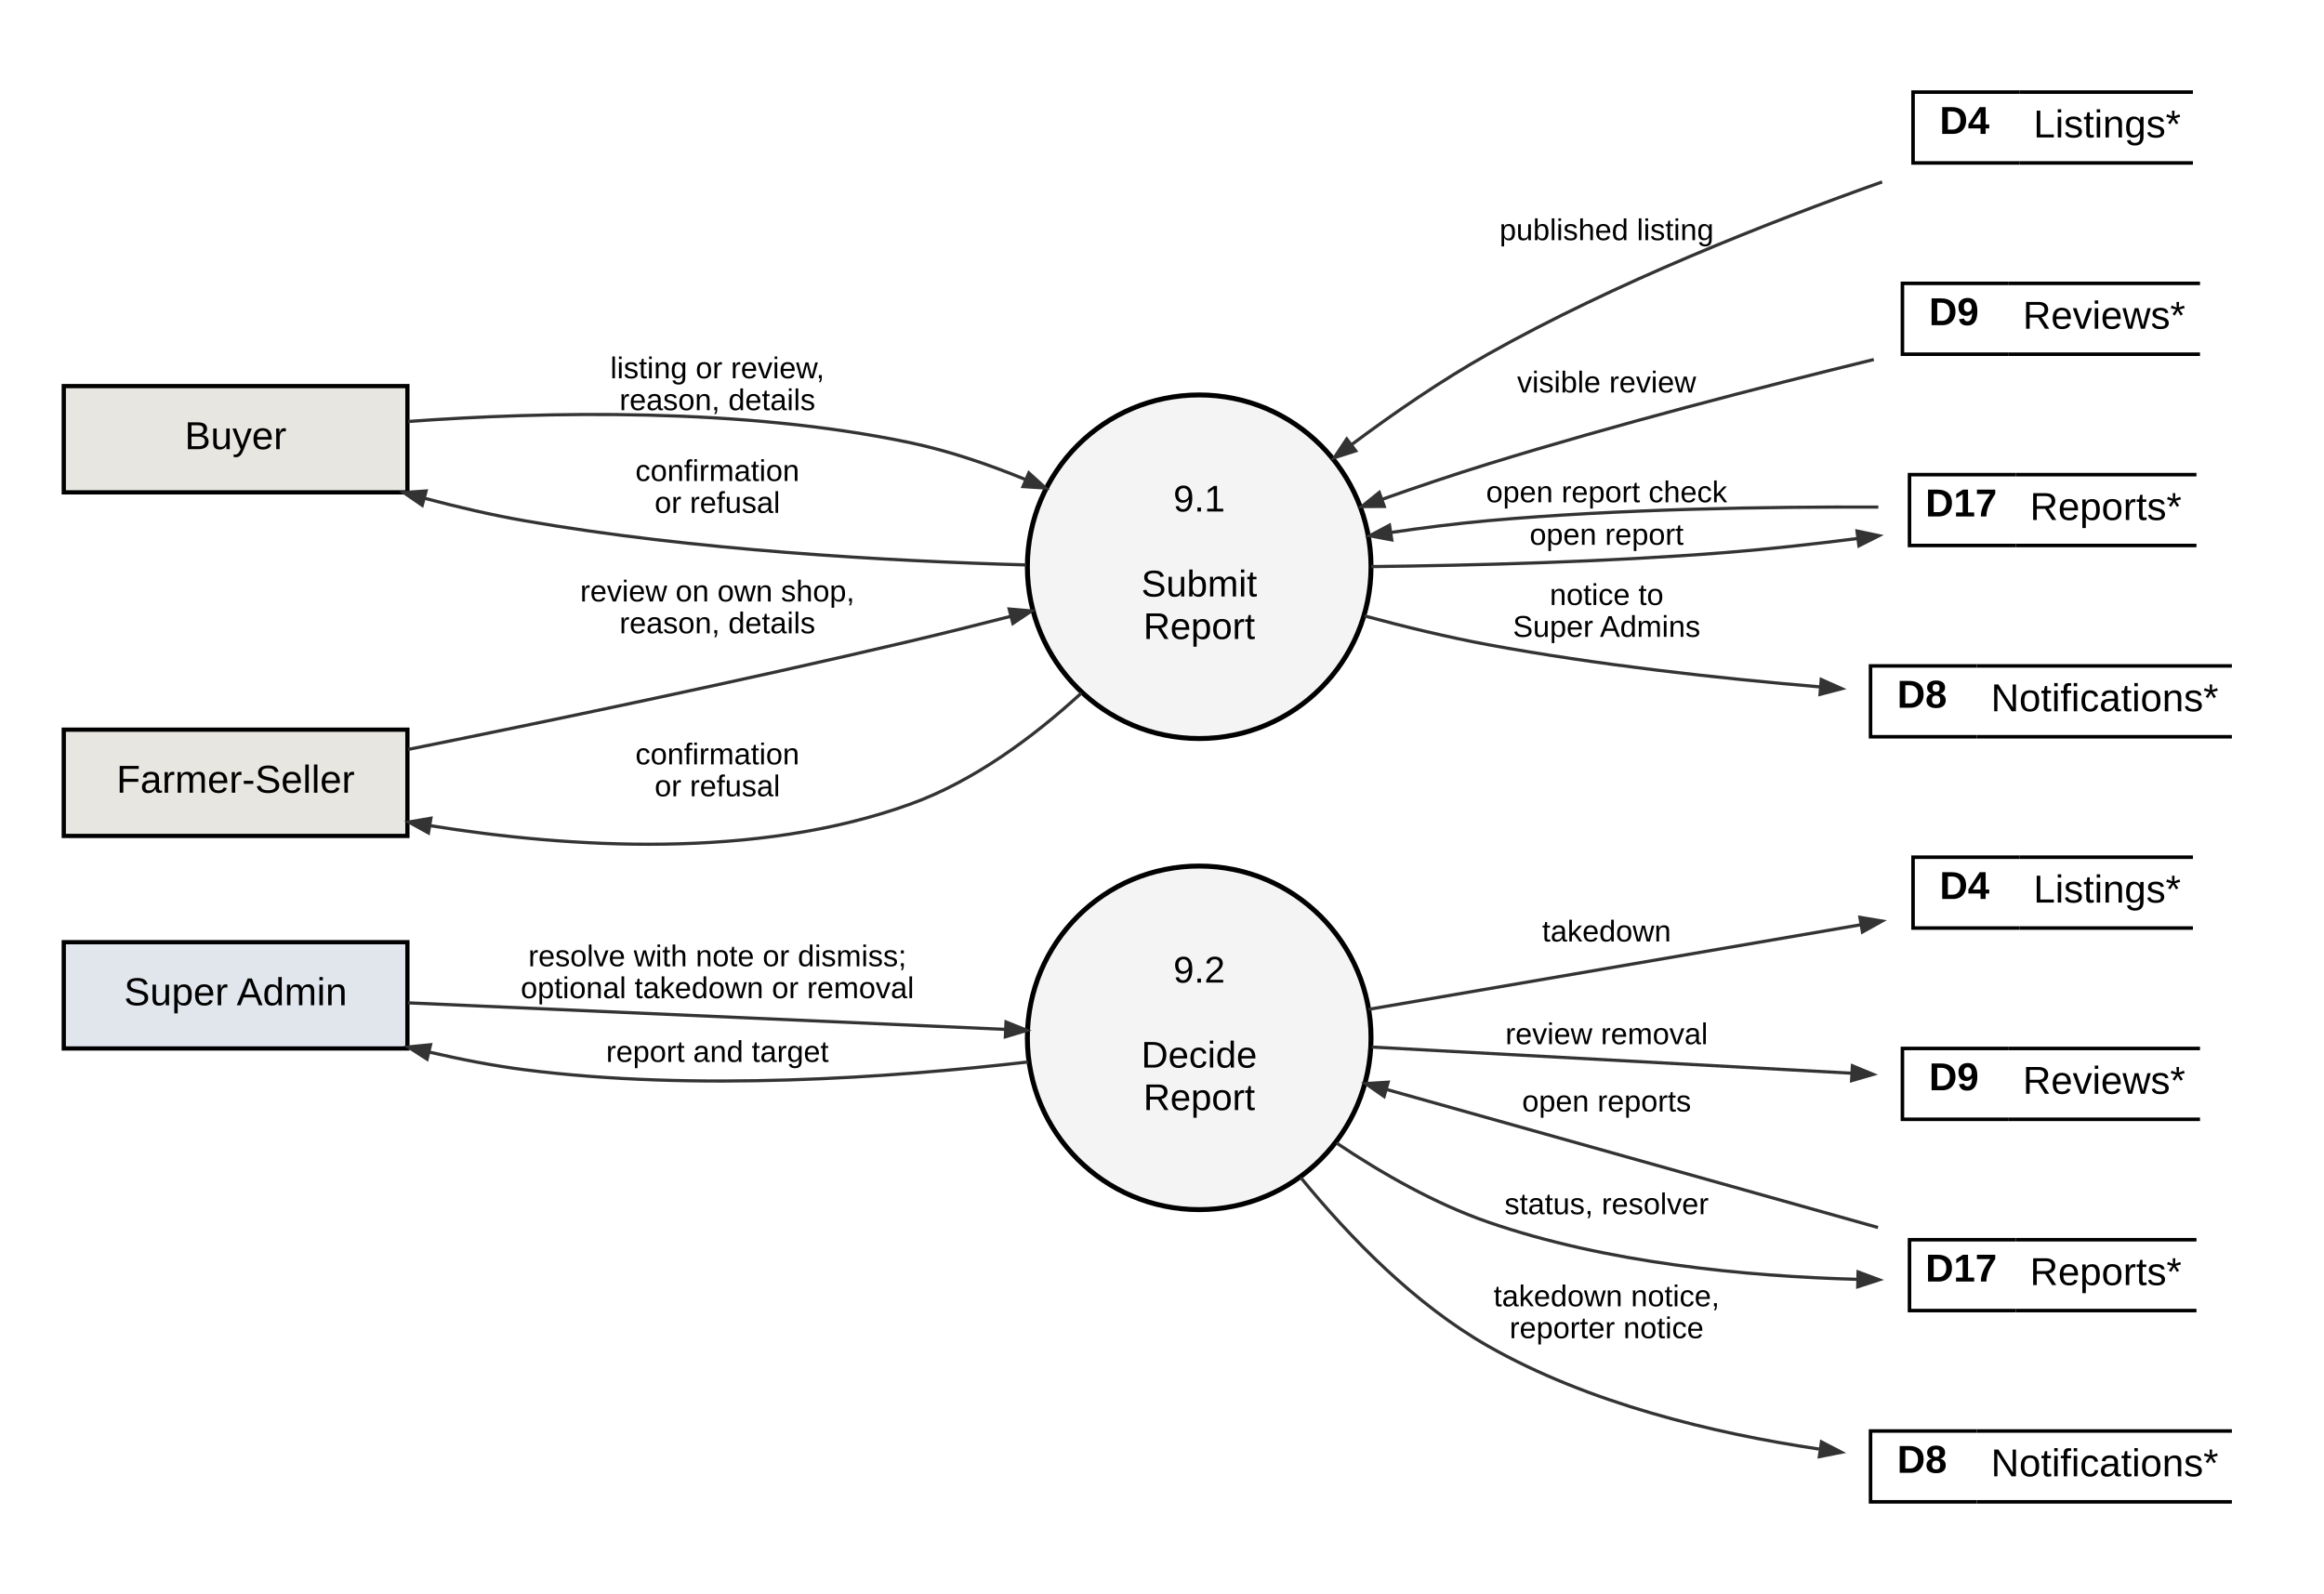
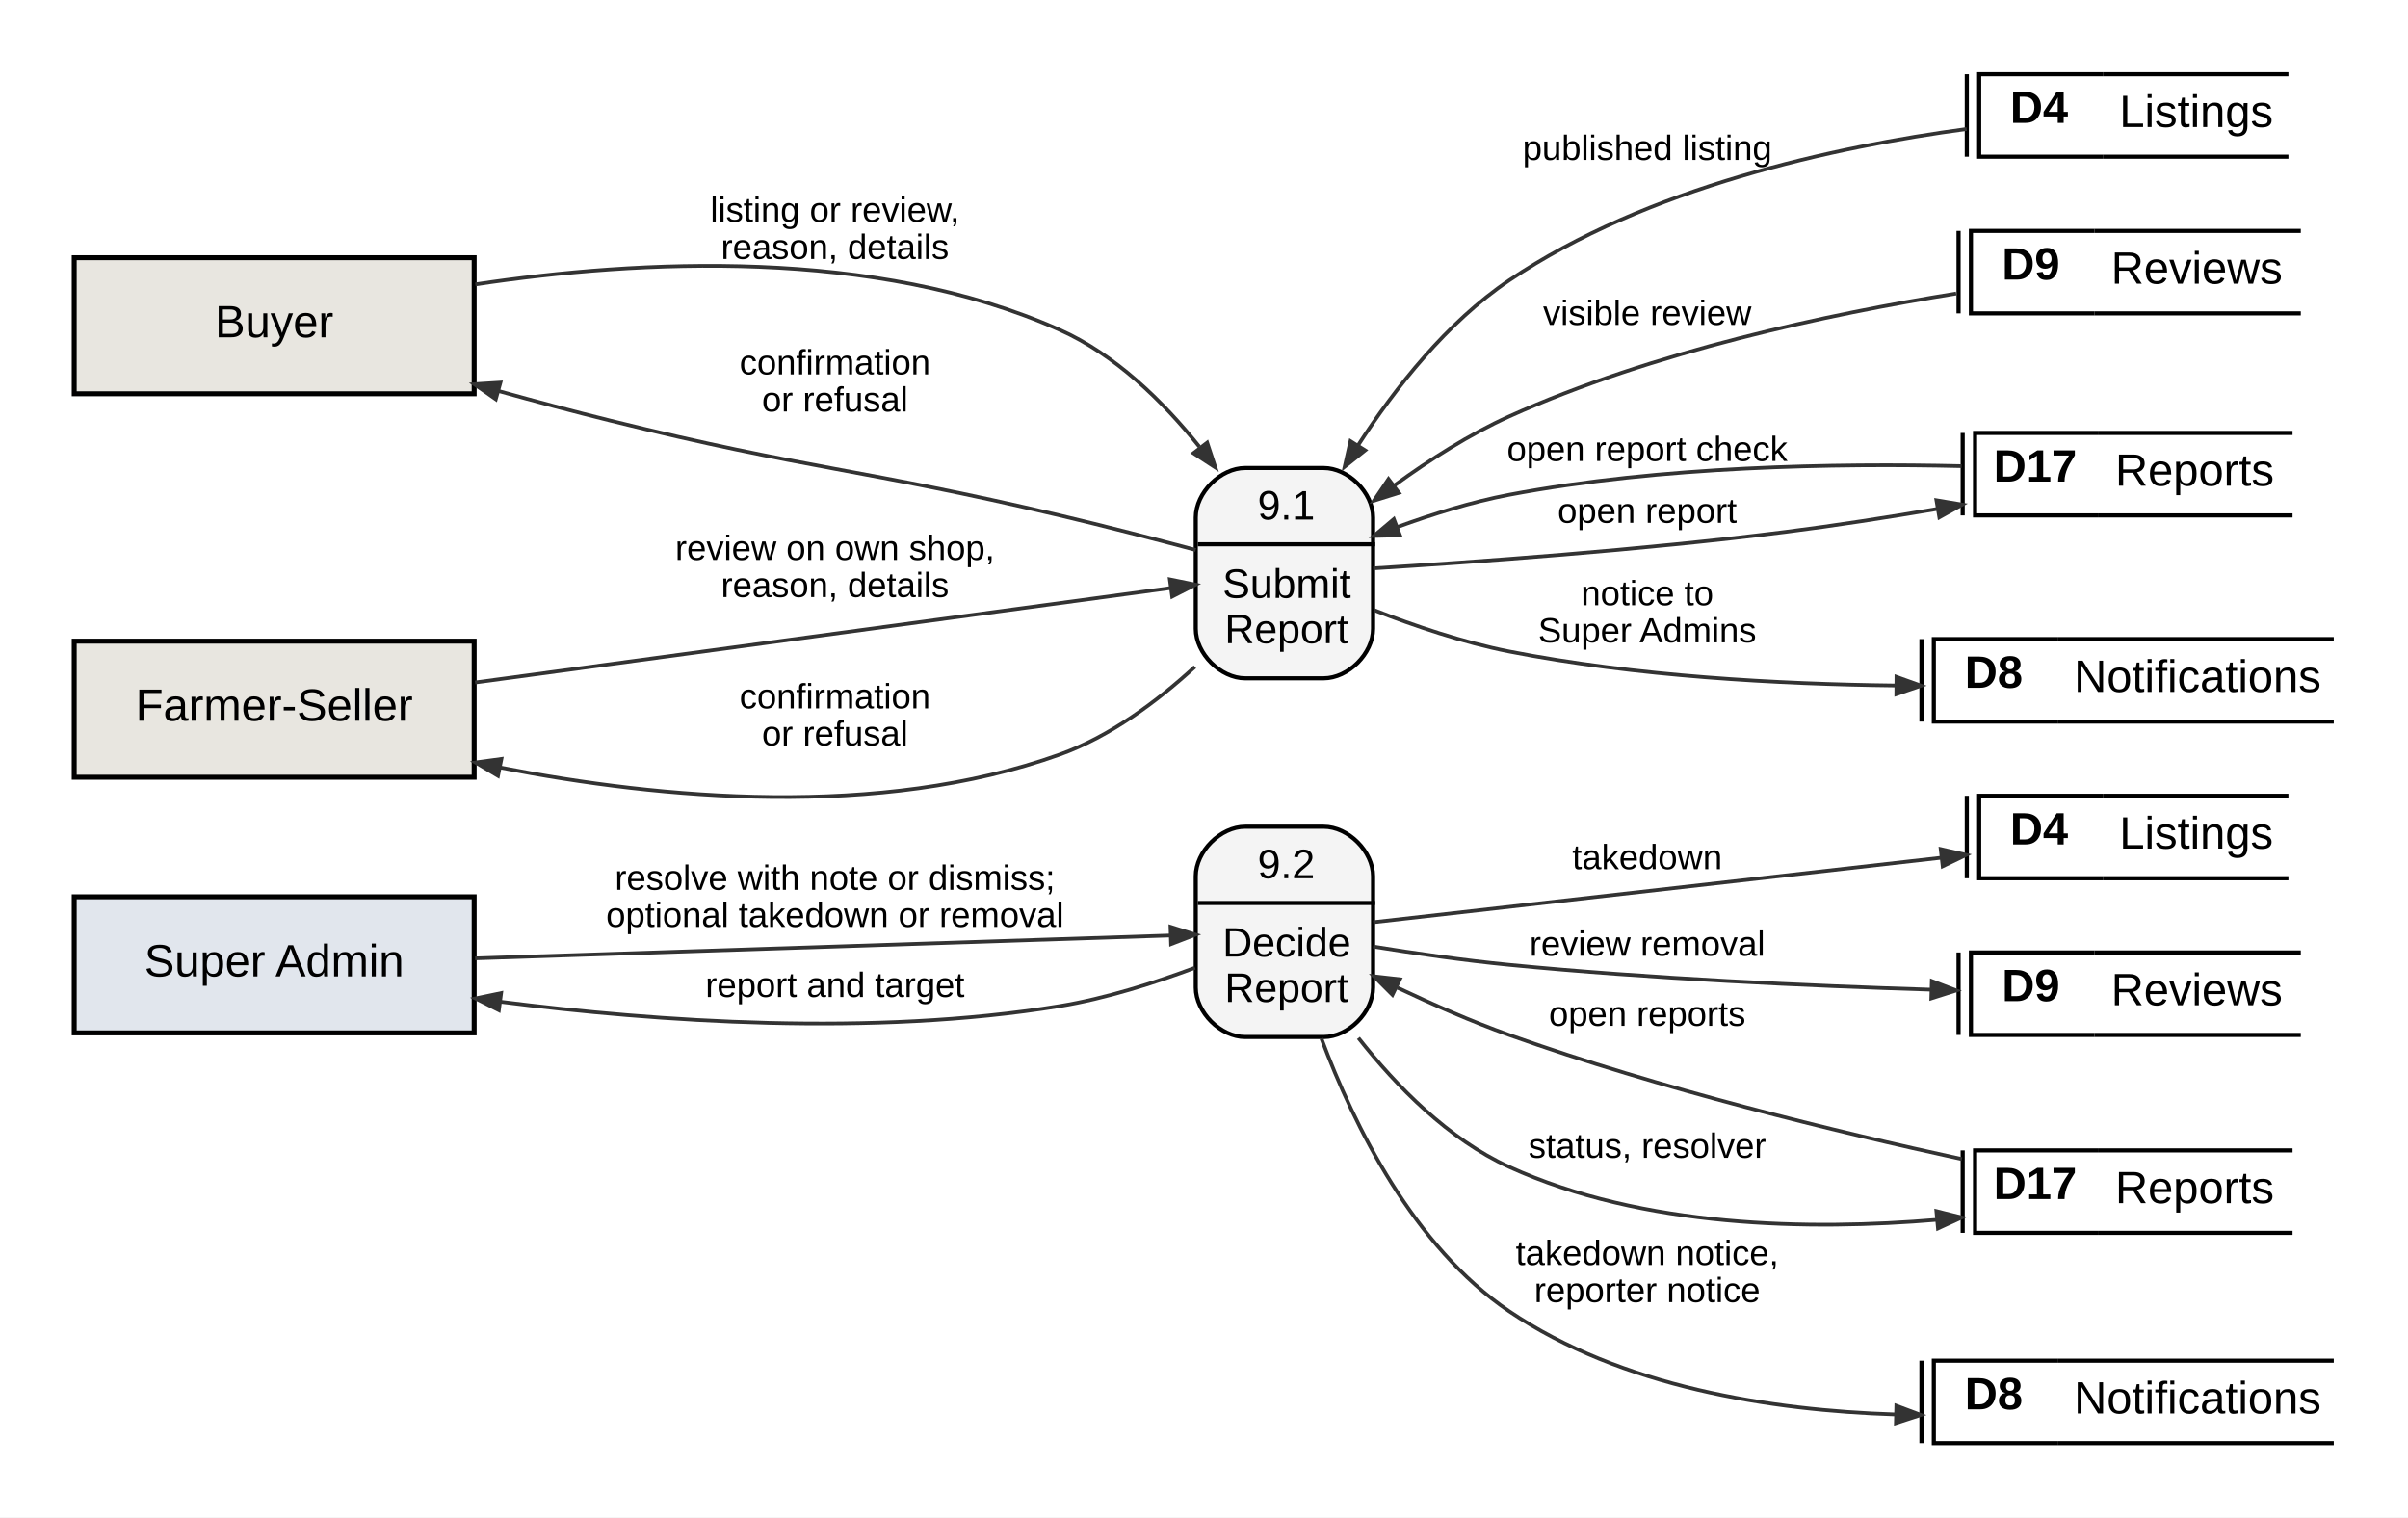
- <svg xmlns="http://www.w3.org/2000/svg" width="656pt" height="450pt" viewBox="0.00 0.00 656.00 450.00">
-   <g id="graph0" class="graph" transform="scale(1 1) rotate(0) translate(18 432)">
-     <polygon fill="white" stroke="transparent" points="-18,18 -18,-432 638,-432 638,18 -18,18" />
+ <svg xmlns="http://www.w3.org/2000/svg" width="584pt" height="368pt" viewBox="0.00 0.00 584.00 368.00">
+   <g id="graph0" class="graph" transform="scale(1 1) rotate(0) translate(18 350)">
+     <polygon fill="white" stroke="transparent" points="-18,18 -18,-350 566,-350 566,18 -18,18" />
    <g id="node1" class="node">
-       <ellipse fill="#f4f4f4" stroke="black" stroke-width="1.4" cx="320.5" cy="-272" rx="48.5" ry="48.5" />
-       <text text-anchor="middle" x="320.5" y="-287.6" font-family="Liberation Sans" font-size="10.50">9.1</text>
-       <text text-anchor="middle" x="320.5" y="-263.6" font-family="Liberation Sans" font-size="10.50">Submit</text>
-       <text text-anchor="middle" x="320.5" y="-251.6" font-family="Liberation Sans" font-size="10.50">Report</text>
+       <path fill="#f4f4f4" stroke="transparent" d="M284,-185.5C284,-185.5 303,-185.5 303,-185.5 309,-185.5 315,-191.5 315,-197.5 315,-197.5 315,-224.5 315,-224.5 315,-230.5 309,-236.5 303,-236.5 303,-236.5 284,-236.5 284,-236.5 278,-236.5 272,-230.5 272,-224.5 272,-224.5 272,-197.5 272,-197.5 272,-191.5 278,-185.5 284,-185.5" />
+       <text text-anchor="start" x="287" y="-224" font-family="Liberation Sans" font-size="10.00">9.1</text>
+       <text text-anchor="start" x="278.5" y="-205" font-family="Liberation Sans" font-size="10.00">Submit</text>
+       <text text-anchor="start" x="279" y="-194" font-family="Liberation Sans" font-size="10.00">Report</text>
+       <polygon fill="black" stroke="black" points="272.5,-218 272.5,-218 315.5,-218 315.5,-218 272.5,-218" />
+       <path fill="none" stroke="black" d="M284,-185.5C284,-185.5 303,-185.5 303,-185.5 309,-185.5 315,-191.5 315,-197.5 315,-197.5 315,-224.5 315,-224.5 315,-230.5 309,-236.5 303,-236.5 303,-236.5 284,-236.5 284,-236.5 278,-236.5 272,-230.5 272,-224.5 272,-224.5 272,-197.5 272,-197.5 272,-191.5 278,-185.5 284,-185.5" />
    </g>
    <g id="node4" class="node">
-       <polyline fill="none" stroke="black" points="552,-406 522,-406 522,-386 552,-386 " />
-       <text text-anchor="start" x="529.5" y="-394.2" font-family="Liberation Sans" font-weight="bold" font-size="11.00">D4</text>
-       <polyline fill="none" stroke="black" points="552,-386 601,-386 " />
-       <polyline fill="none" stroke="black" points="601,-406 552,-406 " />
-       <text text-anchor="start" x="556" y="-393.2" font-family="Liberation Sans" font-size="11.00">Listings*</text>
+       <polyline fill="none" stroke="black" points="459,-332 459,-312 " />
+       <polyline fill="none" stroke="black" points="492,-332 462,-332 462,-312 492,-312 " />
+       <text text-anchor="start" x="469.5" y="-320.2" font-family="Liberation Sans" font-weight="bold" font-size="11.00">D4</text>
+       <polyline fill="none" stroke="black" points="492,-312 537,-312 " />
+       <polyline fill="none" stroke="black" points="537,-332 492,-332 " />
+       <text text-anchor="start" x="496" y="-319.2" font-family="Liberation Sans" font-size="11.00">Listings</text>
    </g>
    <g id="edge3" class="edge">
-       <path fill="none" stroke="#333333" stroke-width="0.9" d="M363.67,-306.59C375.64,-315.52 388.97,-324.67 402,-332 437.72,-352.11 481.04,-369.19 513.27,-380.64" />
-       <polygon fill="#333333" stroke="#333333" stroke-width="0.9" points="364.68,-304.72 358.63,-302.78 362.15,-308.07 364.68,-304.72" />
-       <text text-anchor="middle" x="435.5" y="-364.2" font-family="Liberation Sans" font-size="8.50">published listing</text>
+       <path fill="none" stroke="#333333" stroke-width="0.9" d="M311.32,-241.93C320.45,-256.05 332.96,-271.85 348,-282 381.41,-304.55 427.04,-314.41 458.97,-318.71" />
+       <polygon fill="#333333" stroke="#333333" stroke-width="0.9" points="313.08,-240.78 308.11,-236.81 309.52,-243.01 313.08,-240.78" />
+       <text text-anchor="middle" x="381.5" y="-311.2" font-family="Liberation Sans" font-size="8.50">published listing</text>
    </g>
    <g id="node5" class="node">
-       <polyline fill="none" stroke="black" points="549,-352 519,-352 519,-332 549,-332 " />
-       <text text-anchor="start" x="526.5" y="-340.2" font-family="Liberation Sans" font-weight="bold" font-size="11.00">D9</text>
-       <polyline fill="none" stroke="black" points="549,-332 603,-332 " />
-       <polyline fill="none" stroke="black" points="603,-352 549,-352 " />
-       <text text-anchor="start" x="553" y="-339.2" font-family="Liberation Sans" font-size="11.00">Reviews*</text>
+       <polyline fill="none" stroke="black" points="457,-294 457,-274 " />
+       <polyline fill="none" stroke="black" points="490,-294 460,-294 460,-274 490,-274 " />
+       <text text-anchor="start" x="467.5" y="-282.2" font-family="Liberation Sans" font-weight="bold" font-size="11.00">D9</text>
+       <polyline fill="none" stroke="black" points="490,-274 540,-274 " />
+       <polyline fill="none" stroke="black" points="540,-294 490,-294 " />
+       <text text-anchor="start" x="494" y="-281.2" font-family="Liberation Sans" font-size="11.00">Reviews</text>
    </g>
    <g id="edge4" class="edge">
-       <path fill="none" stroke="#333333" stroke-width="0.9" d="M372.13,-291.04C381.98,-294.52 392.27,-297.99 402,-301 438.14,-312.17 479.56,-322.84 510.92,-330.5" />
-       <polygon fill="#333333" stroke="#333333" stroke-width="0.9" points="372.74,-289.03 366.38,-288.99 371.33,-292.98 372.74,-289.03" />
-       <text text-anchor="middle" x="435.5" y="-321.2" font-family="Liberation Sans" font-size="8.50">visible review</text>
+       <path fill="none" stroke="#333333" stroke-width="0.9" d="M320.27,-232.34C328.69,-238.47 338.37,-244.65 348,-249 382.87,-264.75 425.66,-273.85 456.42,-278.81" />
+       <polygon fill="#333333" stroke="#333333" stroke-width="0.9" points="321.27,-230.47 315.2,-228.56 318.75,-233.83 321.27,-230.47" />
+       <text text-anchor="middle" x="381.5" y="-271.2" font-family="Liberation Sans" font-size="8.50">visible review</text>
    </g>
    <g id="node6" class="node">
-       <polyline fill="none" stroke="black" points="551,-298 521,-298 521,-278 551,-278 " />
-       <text text-anchor="start" x="525.5" y="-286.2" font-family="Liberation Sans" font-weight="bold" font-size="11.00">D17</text>
-       <polyline fill="none" stroke="black" points="551,-278 602,-278 " />
-       <polyline fill="none" stroke="black" points="602,-298 551,-298 " />
-       <text text-anchor="start" x="555" y="-285.2" font-family="Liberation Sans" font-size="11.00">Reports*</text>
+       <polyline fill="none" stroke="black" points="458,-245 458,-225 " />
+       <polyline fill="none" stroke="black" points="491,-245 461,-245 461,-225 491,-225 " />
+       <text text-anchor="start" x="465.5" y="-233.2" font-family="Liberation Sans" font-weight="bold" font-size="11.00">D17</text>
+       <polyline fill="none" stroke="black" points="491,-225 538,-225 " />
+       <polyline fill="none" stroke="black" points="538,-245 491,-245 " />
+       <text text-anchor="start" x="495" y="-232.2" font-family="Liberation Sans" font-size="11.00">Reports</text>
    </g>
    <g id="edge5" class="edge">
-       <path fill="none" stroke="#333333" stroke-width="0.9" d="M374.56,-281.66C383.68,-283 393.09,-284.2 402,-285 438.89,-288.31 480.81,-288.97 512.2,-288.84" />
-       <polygon fill="#333333" stroke="#333333" stroke-width="0.9" points="374.86,-279.58 368.61,-280.75 374.22,-283.73 374.86,-279.58" />
-       <text text-anchor="middle" x="435.5" y="-290.2" font-family="Liberation Sans" font-size="8.50">open report check</text>
+       <path fill="none" stroke="#333333" stroke-width="0.9" d="M320.88,-222.18C329.38,-225.29 338.95,-228.28 348,-230 384.75,-236.97 427.48,-237.66 457.74,-236.95" />
+       <polygon fill="#333333" stroke="#333333" stroke-width="0.9" points="321.53,-220.18 315.18,-220.02 320.04,-224.11 321.53,-220.18" />
+       <text text-anchor="middle" x="381.5" y="-238.2" font-family="Liberation Sans" font-size="8.50">open report check</text>
    </g>
    <g id="edge6" class="edge">
-       <path fill="none" stroke="#333333" stroke-width="0.9" d="M369.06,-272.04C398,-272.37 435.67,-273.36 469,-276 481.15,-276.96 494.16,-278.42 506.44,-279.99" />
-       <polygon fill="#333333" stroke="#333333" stroke-width="0.9" points="506.18,-282.08 512.4,-280.77 506.72,-277.91 506.18,-282.08" />
-       <text text-anchor="middle" x="435.5" y="-278.2" font-family="Liberation Sans" font-size="8.50">open report</text>
+       <path fill="none" stroke="#333333" stroke-width="0.9" d="M315.02,-212.16C339.05,-213.65 380.01,-216.57 415,-221 426.96,-222.51 439.83,-224.53 451.76,-226.56" />
+       <polygon fill="#333333" stroke="#333333" stroke-width="0.9" points="451.63,-228.67 457.9,-227.62 452.34,-224.53 451.63,-228.67" />
+       <text text-anchor="middle" x="381.5" y="-223.2" font-family="Liberation Sans" font-size="8.50">open report</text>
    </g>
    <g id="node7" class="node">
-       <polyline fill="none" stroke="black" points="540,-244 510,-244 510,-224 540,-224 " />
-       <text text-anchor="start" x="517.5" y="-232.2" font-family="Liberation Sans" font-weight="bold" font-size="11.00">D8</text>
-       <polyline fill="none" stroke="black" points="540,-224 612,-224 " />
-       <polyline fill="none" stroke="black" points="612,-244 540,-244 " />
-       <text text-anchor="start" x="544" y="-231.2" font-family="Liberation Sans" font-size="11.00">Notifications*</text>
+       <polyline fill="none" stroke="black" points="448,-195 448,-175 " />
+       <polyline fill="none" stroke="black" points="481,-195 451,-195 451,-175 481,-175 " />
+       <text text-anchor="start" x="458.5" y="-183.2" font-family="Liberation Sans" font-weight="bold" font-size="11.00">D8</text>
+       <polyline fill="none" stroke="black" points="481,-175 548,-175 " />
+       <polyline fill="none" stroke="black" points="548,-195 481,-195 " />
+       <text text-anchor="start" x="485" y="-182.2" font-family="Liberation Sans" font-size="11.00">Notifications</text>
    </g>
    <g id="edge7" class="edge">
-       <path fill="none" stroke="#333333" stroke-width="0.9" d="M367.17,-258.11C378.47,-255.06 390.6,-252.12 402,-250 432.62,-244.31 466.98,-240.52 495.82,-238.07" />
-       <polygon fill="#333333" stroke="#333333" stroke-width="0.9" points="496.08,-240.16 501.89,-237.57 495.74,-235.97 496.08,-240.16" />
-       <text text-anchor="middle" x="435.5" y="-261.2" font-family="Liberation Sans" font-size="8.50">notice to</text>
-       <text text-anchor="middle" x="435.5" y="-252.2" font-family="Liberation Sans" font-size="8.50">Super Admins</text>
+       <path fill="none" stroke="#333333" stroke-width="0.9" d="M315.19,-202.05C324.95,-198.24 336.88,-194.19 348,-192 378.59,-185.99 413.37,-184.08 441.62,-183.75" />
+       <polygon fill="#333333" stroke="#333333" stroke-width="0.9" points="441.93,-185.85 447.91,-183.7 441.9,-181.65 441.93,-185.85" />
+       <text text-anchor="middle" x="381.5" y="-203.2" font-family="Liberation Sans" font-size="8.50">notice to</text>
+       <text text-anchor="middle" x="381.5" y="-194.2" font-family="Liberation Sans" font-size="8.50">Super Admins</text>
    </g>
    <g id="node8" class="node">
-       <ellipse fill="#f4f4f4" stroke="black" stroke-width="1.4" cx="320.5" cy="-139" rx="48.5" ry="48.5" />
-       <text text-anchor="middle" x="320.5" y="-154.6" font-family="Liberation Sans" font-size="10.50">9.2</text>
-       <text text-anchor="middle" x="320.5" y="-130.6" font-family="Liberation Sans" font-size="10.50">Decide</text>
-       <text text-anchor="middle" x="320.5" y="-118.6" font-family="Liberation Sans" font-size="10.50">Report</text>
+       <path fill="#f4f4f4" stroke="transparent" d="M284,-98.5C284,-98.5 303,-98.5 303,-98.5 309,-98.5 315,-104.5 315,-110.5 315,-110.5 315,-137.5 315,-137.5 315,-143.5 309,-149.5 303,-149.5 303,-149.5 284,-149.5 284,-149.5 278,-149.5 272,-143.5 272,-137.5 272,-137.5 272,-110.5 272,-110.5 272,-104.5 278,-98.5 284,-98.5" />
+       <text text-anchor="start" x="287" y="-137" font-family="Liberation Sans" font-size="10.00">9.2</text>
+       <text text-anchor="start" x="278.5" y="-118" font-family="Liberation Sans" font-size="10.00">Decide</text>
+       <text text-anchor="start" x="279" y="-107" font-family="Liberation Sans" font-size="10.00">Report</text>
+       <polygon fill="black" stroke="black" points="272.5,-131 272.5,-131 315.5,-131 315.5,-131 272.5,-131" />
+       <path fill="none" stroke="black" d="M284,-98.5C284,-98.5 303,-98.5 303,-98.5 309,-98.5 315,-104.5 315,-110.5 315,-110.5 315,-137.5 315,-137.5 315,-143.5 309,-149.5 303,-149.5 303,-149.5 284,-149.5 284,-149.5 278,-149.5 272,-143.5 272,-137.5 272,-137.5 272,-110.5 272,-110.5 272,-104.5 278,-98.5 284,-98.5" />
    </g>
    <g id="node2" class="node">
-       <polygon fill="#e8e6e0" stroke="black" stroke-width="1.2" points="97,-323 0,-323 0,-293 97,-293 97,-323" />
-       <text text-anchor="middle" x="48.5" y="-305.2" font-family="Liberation Sans" font-size="11.00">Buyer</text>
+       <polygon fill="#e8e6e0" stroke="black" stroke-width="1.2" points="97,-287.5 0,-287.5 0,-254.5 97,-254.5 97,-287.5" />
+       <text text-anchor="middle" x="48.5" y="-268.2" font-family="Liberation Sans" font-size="11.00">Buyer</text>
    </g>
    <g id="edge1" class="edge">
-       <path fill="none" stroke="#333333" stroke-width="0.9" d="M97.18,-313.01C135.84,-315.81 191.52,-317.01 239,-307 249.82,-304.72 260.97,-300.92 271.4,-296.65" />
-       <polygon fill="#333333" stroke="#333333" stroke-width="0.9" points="272.41,-298.5 277.12,-294.23 270.77,-294.63 272.41,-298.5" />
-       <text text-anchor="middle" x="184.5" y="-325.2" font-family="Liberation Sans" font-size="8.50">listing or review,</text>
-       <text text-anchor="middle" x="184.5" y="-316.2" font-family="Liberation Sans" font-size="8.50">reason, details</text>
+       <path fill="none" stroke="#333333" stroke-width="0.9" d="M97.28,-281.03C137,-287.02 194.08,-290.05 239,-270 252.47,-263.99 264,-252.74 272.87,-241.67" />
+       <polygon fill="#333333" stroke="#333333" stroke-width="0.9" points="274.77,-242.65 276.76,-236.62 271.44,-240.09 274.77,-242.65" />
+       <text text-anchor="middle" x="184.5" y="-296.2" font-family="Liberation Sans" font-size="8.50">listing or review,</text>
+       <text text-anchor="middle" x="184.5" y="-287.2" font-family="Liberation Sans" font-size="8.50">reason, details</text>
    </g>
    <g id="edge8" class="edge">
-       <path fill="none" stroke="#333333" stroke-width="0.9" d="M101.97,-291.3C111.23,-288.84 120.84,-286.6 130,-285 177.75,-276.64 233.14,-273.59 271.66,-272.51" />
-       <polygon fill="#333333" stroke="#333333" stroke-width="0.9" points="101.18,-289.34 95.94,-292.94 102.28,-293.39 101.18,-289.34" />
-       <text text-anchor="middle" x="184.5" y="-296.2" font-family="Liberation Sans" font-size="8.50">confirmation</text>
-       <text text-anchor="middle" x="184.5" y="-287.2" font-family="Liberation Sans" font-size="8.50">or refusal</text>
+       <path fill="none" stroke="#333333" stroke-width="0.9" d="M102.9,-255.17C111.92,-252.66 121.2,-250.18 130,-248 178.06,-236.08 190.81,-236.38 239,-225 249.93,-222.42 262.05,-219.27 271.98,-216.62" />
+       <polygon fill="#333333" stroke="#333333" stroke-width="0.9" points="102.24,-253.18 97.03,-256.82 103.37,-257.22 102.24,-253.18" />
+       <text text-anchor="middle" x="184.5" y="-259.2" font-family="Liberation Sans" font-size="8.50">confirmation</text>
+       <text text-anchor="middle" x="184.5" y="-250.2" font-family="Liberation Sans" font-size="8.50">or refusal</text>
    </g>
    <g id="node3" class="node">
-       <polygon fill="#e8e6e0" stroke="black" stroke-width="1.2" points="97,-226 0,-226 0,-196 97,-196 97,-226" />
-       <text text-anchor="middle" x="48.5" y="-208.2" font-family="Liberation Sans" font-size="11.00">Farmer-Seller</text>
+       <polygon fill="#e8e6e0" stroke="black" stroke-width="1.2" points="97,-194.5 0,-194.5 0,-161.5 97,-161.5 97,-194.5" />
+       <text text-anchor="middle" x="48.5" y="-175.2" font-family="Liberation Sans" font-size="11.00">Farmer-Seller</text>
    </g>
    <g id="edge2" class="edge">
-       <path fill="none" stroke="#333333" stroke-width="0.9" d="M97.14,-220.41C135.55,-228.15 190.89,-239.65 239,-251 248.2,-253.17 257.95,-255.6 267.38,-258.02" />
-       <polygon fill="#333333" stroke="#333333" stroke-width="0.9" points="266.86,-260.06 273.19,-259.52 267.91,-255.99 266.86,-260.06" />
-       <text text-anchor="middle" x="184.5" y="-262.2" font-family="Liberation Sans" font-size="8.50">review on own shop,</text>
-       <text text-anchor="middle" x="184.5" y="-253.2" font-family="Liberation Sans" font-size="8.50">reason, details</text>
+       <path fill="none" stroke="#333333" stroke-width="0.9" d="M97.22,-184.48C147.6,-191.32 225.22,-201.86 265.76,-207.37" />
+       <polygon fill="#333333" stroke="#333333" stroke-width="0.9" points="265.71,-209.48 271.94,-208.21 266.28,-205.32 265.71,-209.48" />
+       <text text-anchor="middle" x="184.5" y="-214.2" font-family="Liberation Sans" font-size="8.50">review on own shop,</text>
+       <text text-anchor="middle" x="184.5" y="-205.2" font-family="Liberation Sans" font-size="8.50">reason, details</text>
    </g>
    <g id="edge9" class="edge">
-       <path fill="none" stroke="#333333" stroke-width="0.9" d="M103.48,-198.89C142.33,-192.64 195.37,-189.22 239,-205 256.95,-211.49 273.72,-223.93 287.26,-236.35" />
-       <polygon fill="#333333" stroke="#333333" stroke-width="0.9" points="102.94,-196.85 97.37,-199.92 103.63,-201 102.94,-196.85" />
-       <text text-anchor="middle" x="184.5" y="-216.2" font-family="Liberation Sans" font-size="8.50">confirmation</text>
-       <text text-anchor="middle" x="184.5" y="-207.2" font-family="Liberation Sans" font-size="8.50">or refusal</text>
+       <path fill="none" stroke="#333333" stroke-width="0.9" d="M103.42,-163.84C142.24,-156.25 195.27,-151.33 239,-167 251.23,-171.38 262.66,-179.9 271.79,-188.28" />
+       <polygon fill="#333333" stroke="#333333" stroke-width="0.9" points="102.78,-161.83 97.31,-165.08 103.61,-165.94 102.78,-161.83" />
+       <text text-anchor="middle" x="184.5" y="-178.2" font-family="Liberation Sans" font-size="8.50">confirmation</text>
+       <text text-anchor="middle" x="184.5" y="-169.2" font-family="Liberation Sans" font-size="8.50">or refusal</text>
    </g>
    <g id="node9" class="node">
-       <polyline fill="none" stroke="black" points="552,-190 522,-190 522,-170 552,-170 " />
-       <text text-anchor="start" x="529.5" y="-178.2" font-family="Liberation Sans" font-weight="bold" font-size="11.00">D4</text>
-       <polyline fill="none" stroke="black" points="552,-170 601,-170 " />
-       <polyline fill="none" stroke="black" points="601,-190 552,-190 " />
-       <text text-anchor="start" x="556" y="-177.2" font-family="Liberation Sans" font-size="11.00">Listings*</text>
+       <polyline fill="none" stroke="black" points="459,-157 459,-137 " />
+       <polyline fill="none" stroke="black" points="492,-157 462,-157 462,-137 492,-137 " />
+       <text text-anchor="start" x="469.5" y="-145.2" font-family="Liberation Sans" font-weight="bold" font-size="11.00">D4</text>
+       <polyline fill="none" stroke="black" points="492,-137 537,-137 " />
+       <polyline fill="none" stroke="black" points="537,-157 492,-157 " />
+       <text text-anchor="start" x="496" y="-144.2" font-family="Liberation Sans" font-size="11.00">Listings</text>
    </g>
    <g id="edge14" class="edge">
-       <path fill="none" stroke="#333333" stroke-width="0.9" d="M368.34,-147.05C408.29,-153.92 465.7,-163.79 507.26,-170.93" />
-       <polygon fill="#333333" stroke="#333333" stroke-width="0.9" points="507,-173.02 513.27,-171.97 507.71,-168.88 507,-173.02" />
-       <text text-anchor="middle" x="435.5" y="-166.2" font-family="Liberation Sans" font-size="8.50">takedown</text>
+       <path fill="none" stroke="#333333" stroke-width="0.9" d="M315.03,-126.33C347.14,-129.98 409.97,-137.11 452.72,-141.97" />
+       <polygon fill="#333333" stroke="#333333" stroke-width="0.9" points="452.67,-144.08 458.87,-142.67 453.15,-139.91 452.67,-144.08" />
+       <text text-anchor="middle" x="381.5" y="-139.2" font-family="Liberation Sans" font-size="8.50">takedown</text>
    </g>
    <g id="node10" class="node">
-       <polyline fill="none" stroke="black" points="549,-136 519,-136 519,-116 549,-116 " />
-       <text text-anchor="start" x="526.5" y="-124.2" font-family="Liberation Sans" font-weight="bold" font-size="11.00">D9</text>
-       <polyline fill="none" stroke="black" points="549,-116 603,-116 " />
-       <polyline fill="none" stroke="black" points="603,-136 549,-136 " />
-       <text text-anchor="start" x="553" y="-123.2" font-family="Liberation Sans" font-size="11.00">Reviews*</text>
+       <polyline fill="none" stroke="black" points="457,-119 457,-99 " />
+       <polyline fill="none" stroke="black" points="490,-119 460,-119 460,-99 490,-99 " />
+       <text text-anchor="start" x="467.5" y="-107.2" font-family="Liberation Sans" font-weight="bold" font-size="11.00">D9</text>
+       <polyline fill="none" stroke="black" points="490,-99 540,-99 " />
+       <polyline fill="none" stroke="black" points="540,-119 490,-119 " />
+       <text text-anchor="start" x="494" y="-106.2" font-family="Liberation Sans" font-size="11.00">Reviews</text>
    </g>
    <g id="edge15" class="edge">
-       <path fill="none" stroke="#333333" stroke-width="0.9" d="M369.19,-136.4C408.24,-134.27 463.53,-131.26 504.55,-129.02" />
-       <polygon fill="#333333" stroke="#333333" stroke-width="0.9" points="504.88,-131.11 510.75,-128.68 504.65,-126.91 504.88,-131.11" />
-       <text text-anchor="middle" x="435.5" y="-137.2" font-family="Liberation Sans" font-size="8.50">review removal</text>
+       <path fill="none" stroke="#333333" stroke-width="0.9" d="M315.02,-120.43C324.95,-118.83 337.06,-117.07 348,-116 382.17,-112.65 420.91,-110.89 450.32,-109.98" />
+       <polygon fill="#333333" stroke="#333333" stroke-width="0.9" points="450.51,-112.07 456.45,-109.79 450.39,-107.87 450.51,-112.07" />
+       <text text-anchor="middle" x="381.5" y="-118.2" font-family="Liberation Sans" font-size="8.50">review removal</text>
    </g>
    <g id="node11" class="node">
-       <polyline fill="none" stroke="black" points="551,-82 521,-82 521,-62 551,-62 " />
-       <text text-anchor="start" x="525.5" y="-70.2" font-family="Liberation Sans" font-weight="bold" font-size="11.00">D17</text>
-       <polyline fill="none" stroke="black" points="551,-62 602,-62 " />
-       <polyline fill="none" stroke="black" points="602,-82 551,-82 " />
-       <text text-anchor="start" x="555" y="-69.2" font-family="Liberation Sans" font-size="11.00">Reports*</text>
+       <polyline fill="none" stroke="black" points="458,-71 458,-51 " />
+       <polyline fill="none" stroke="black" points="491,-71 461,-71 461,-51 491,-51 " />
+       <text text-anchor="start" x="465.5" y="-59.2" font-family="Liberation Sans" font-weight="bold" font-size="11.00">D17</text>
+       <polyline fill="none" stroke="black" points="491,-51 538,-51 " />
+       <polyline fill="none" stroke="black" points="538,-71 491,-71 " />
+       <text text-anchor="start" x="495" y="-58.2" font-family="Liberation Sans" font-size="11.00">Reports</text>
    </g>
    <g id="edge10" class="edge">
-       <path fill="none" stroke="#333333" stroke-width="0.9" d="M373.45,-124.41C414.71,-112.81 471.95,-96.73 512.11,-85.45" />
-       <polygon fill="#333333" stroke="#333333" stroke-width="0.9" points="372.69,-122.44 367.49,-126.08 373.83,-126.48 372.69,-122.44" />
-       <text text-anchor="middle" x="435.5" y="-118.2" font-family="Liberation Sans" font-size="8.50">open reports</text>
+       <path fill="none" stroke="#333333" stroke-width="0.9" d="M320.91,-110.46C329.42,-106.43 338.98,-102.23 348,-99 384.45,-85.97 427.41,-75.51 457.81,-68.89" />
+       <polygon fill="#333333" stroke="#333333" stroke-width="0.9" points="319.7,-108.72 315.21,-113.22 321.52,-112.5 319.7,-108.72" />
+       <text text-anchor="middle" x="381.5" y="-101.2" font-family="Liberation Sans" font-size="8.50">open reports</text>
    </g>
    <g id="edge13" class="edge">
-       <path fill="none" stroke="#333333" stroke-width="0.9" d="M359.25,-109.32C372.13,-100.68 387.07,-92.18 402,-87 435.43,-75.4 475.09,-71.66 506.31,-70.82" />
-       <polygon fill="#333333" stroke="#333333" stroke-width="0.9" points="506.48,-72.91 512.44,-70.69 506.39,-68.72 506.48,-72.91" />
-       <text text-anchor="middle" x="435.5" y="-89.2" font-family="Liberation Sans" font-size="8.50">status, resolver</text>
+       <path fill="none" stroke="#333333" stroke-width="0.9" d="M311.45,-98.27C320.72,-86.5 333.31,-73.71 348,-67 380.45,-52.17 421.14,-51.57 451.8,-54.17" />
+       <polygon fill="#333333" stroke="#333333" stroke-width="0.9" points="451.62,-56.27 457.79,-54.73 452.01,-52.08 451.62,-56.27" />
+       <text text-anchor="middle" x="381.5" y="-69.2" font-family="Liberation Sans" font-size="8.50">status, resolver</text>
    </g>
    <g id="node12" class="node">
-       <polyline fill="none" stroke="black" points="540,-28 510,-28 510,-8 540,-8 " />
-       <text text-anchor="start" x="517.5" y="-16.2" font-family="Liberation Sans" font-weight="bold" font-size="11.00">D8</text>
-       <polyline fill="none" stroke="black" points="540,-8 612,-8 " />
-       <polyline fill="none" stroke="black" points="612,-28 540,-28 " />
-       <text text-anchor="start" x="544" y="-15.2" font-family="Liberation Sans" font-size="11.00">Notifications*</text>
+       <polyline fill="none" stroke="black" points="448,-20 448,0 " />
+       <polyline fill="none" stroke="black" points="481,-20 451,-20 451,0 481,0 " />
+       <text text-anchor="start" x="458.5" y="-8.2" font-family="Liberation Sans" font-weight="bold" font-size="11.00">D8</text>
+       <polyline fill="none" stroke="black" points="481,0 548,0 " />
+       <polyline fill="none" stroke="black" points="548,-20 481,-20 " />
+       <text text-anchor="start" x="485" y="-7.2" font-family="Liberation Sans" font-size="11.00">Notifications</text>
    </g>
    <g id="edge16" class="edge">
-       <path fill="none" stroke="#333333" stroke-width="0.9" d="M349.15,-99.56C363.11,-82.47 381.44,-63.72 402,-52 430.33,-35.85 465.51,-27.36 495.47,-22.9" />
-       <polygon fill="#333333" stroke="#333333" stroke-width="0.9" points="496.14,-24.92 501.78,-22 495.55,-20.76 496.14,-24.92" />
-       <text text-anchor="middle" x="435.5" y="-63.2" font-family="Liberation Sans" font-size="8.50">takedown notice,</text>
-       <text text-anchor="middle" x="435.5" y="-54.2" font-family="Liberation Sans" font-size="8.50">reporter notice</text>
+       <path fill="none" stroke="#333333" stroke-width="0.9" d="M302.46,-98.16C310.44,-76.84 324.9,-47.65 348,-32 375.19,-13.59 411.55,-7.94 441.55,-6.97" />
+       <polygon fill="#333333" stroke="#333333" stroke-width="0.9" points="441.9,-9.07 447.85,-6.84 441.8,-4.87 441.9,-9.07" />
+       <text text-anchor="middle" x="381.5" y="-43.2" font-family="Liberation Sans" font-size="8.50">takedown notice,</text>
+       <text text-anchor="middle" x="381.5" y="-34.2" font-family="Liberation Sans" font-size="8.50">reporter notice</text>
    </g>
    <g id="node13" class="node">
-       <polygon fill="#e1e6ed" stroke="black" stroke-width="1.2" points="97,-166 0,-166 0,-136 97,-136 97,-166" />
-       <text text-anchor="middle" x="48.5" y="-148.2" font-family="Liberation Sans" font-size="11.00">Super Admin</text>
+       <polygon fill="#e1e6ed" stroke="black" stroke-width="1.2" points="97,-132.5 0,-132.5 0,-99.5 97,-99.5 97,-132.5" />
+       <text text-anchor="middle" x="48.5" y="-113.2" font-family="Liberation Sans" font-size="11.00">Super Admin</text>
    </g>
    <g id="edge11" class="edge">
-       <path fill="none" stroke="#333333" stroke-width="0.9" d="M97.15,-148.88C144.33,-146.79 216.46,-143.58 265.69,-141.39" />
-       <polygon fill="#333333" stroke="#333333" stroke-width="0.9" points="265.97,-143.48 271.87,-141.12 265.79,-139.29 265.97,-143.48" />
-       <text text-anchor="middle" x="184.5" y="-159.2" font-family="Liberation Sans" font-size="8.50">resolve with note or dismiss;</text>
-       <text text-anchor="middle" x="184.5" y="-150.2" font-family="Liberation Sans" font-size="8.50">optional takedown or removal</text>
+       <path fill="none" stroke="#333333" stroke-width="0.9" d="M97.22,-117.57C147.6,-119.23 225.22,-121.79 265.76,-123.12" />
+       <polygon fill="#333333" stroke="#333333" stroke-width="0.9" points="265.87,-125.22 271.94,-123.32 266.01,-121.03 265.87,-125.22" />
+       <text text-anchor="middle" x="184.5" y="-134.2" font-family="Liberation Sans" font-size="8.50">resolve with note or dismiss;</text>
+       <text text-anchor="middle" x="184.5" y="-125.2" font-family="Liberation Sans" font-size="8.50">optional takedown or removal</text>
    </g>
    <g id="edge12" class="edge">
-       <path fill="none" stroke="#333333" stroke-width="0.9" d="M103.28,-134.95C112.14,-132.9 121.27,-131.12 130,-130 178.19,-123.82 233.75,-127.75 272.2,-132.19" />
-       <polygon fill="#333333" stroke="#333333" stroke-width="0.9" points="102.55,-132.97 97.21,-136.42 103.53,-137.05 102.55,-132.97" />
-       <text text-anchor="middle" x="184.5" y="-132.2" font-family="Liberation Sans" font-size="8.50">report and target</text>
+       <path fill="none" stroke="#333333" stroke-width="0.9" d="M103.31,-107.06C141.42,-102.21 193.63,-98.57 239,-106 250.12,-107.82 262.05,-111.64 271.81,-115.29" />
+       <polygon fill="#333333" stroke="#333333" stroke-width="0.9" points="102.99,-104.99 97.32,-107.85 103.54,-109.15 102.99,-104.99" />
+       <text text-anchor="middle" x="184.5" y="-108.2" font-family="Liberation Sans" font-size="8.50">report and target</text>
    </g>
  </g>
</svg>
